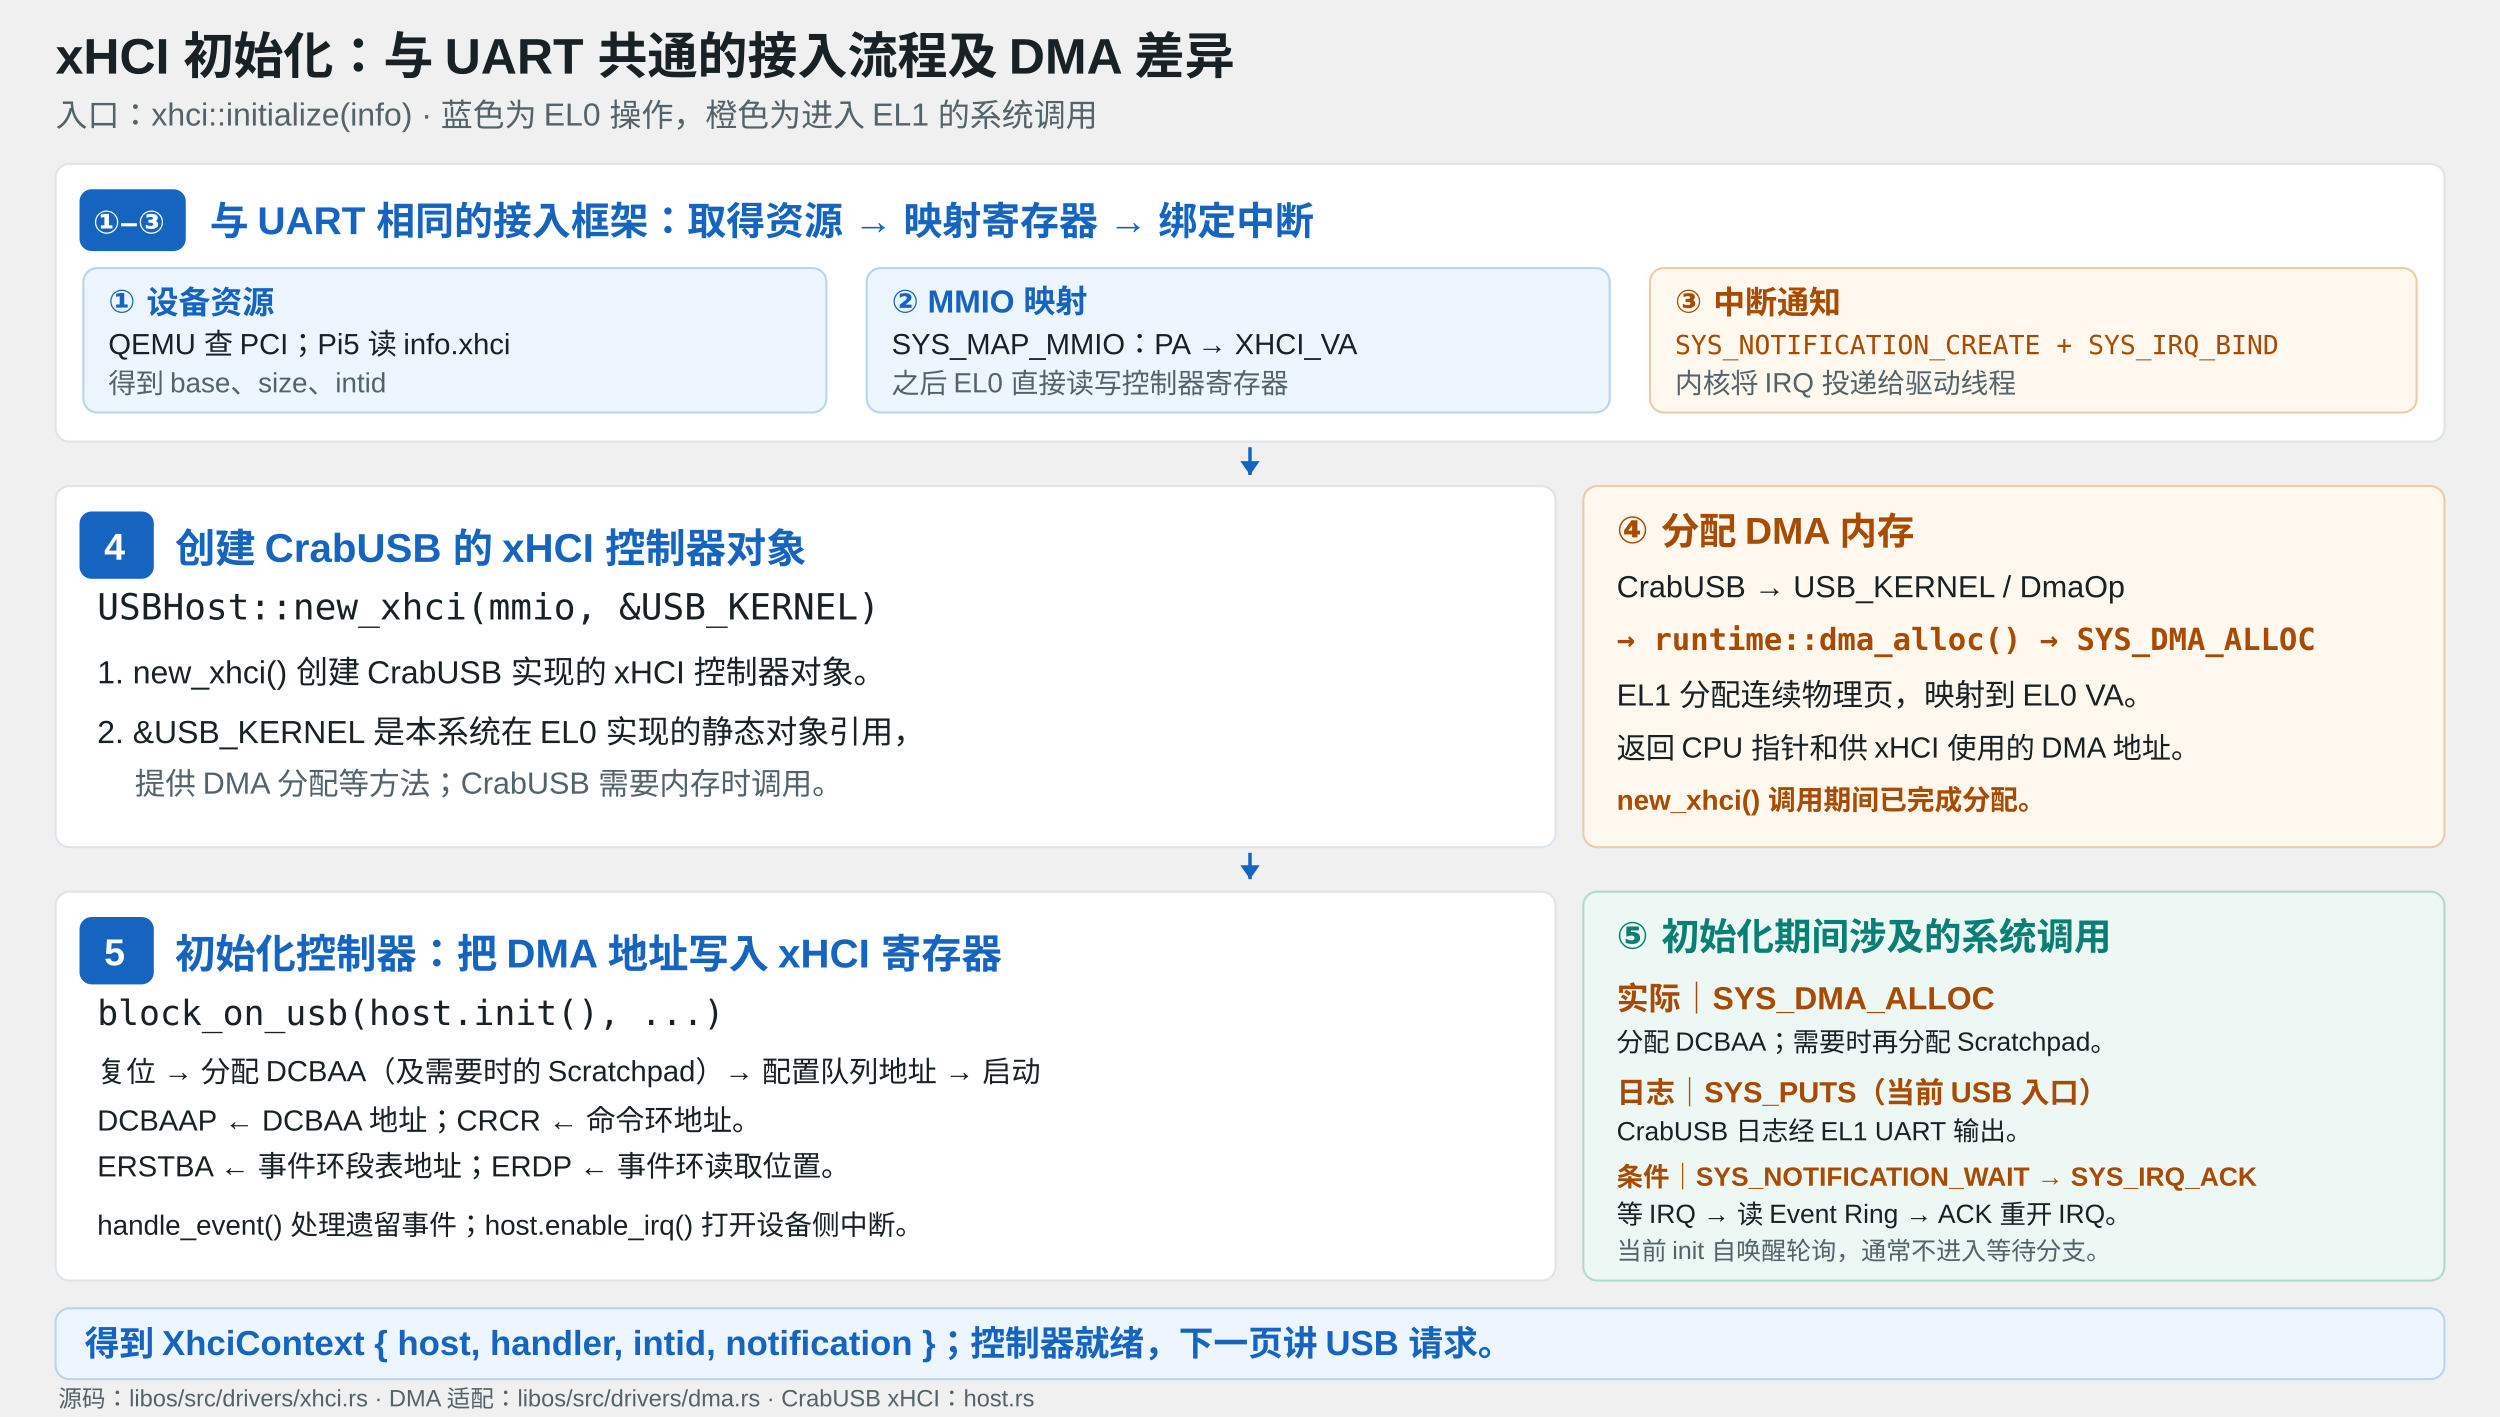
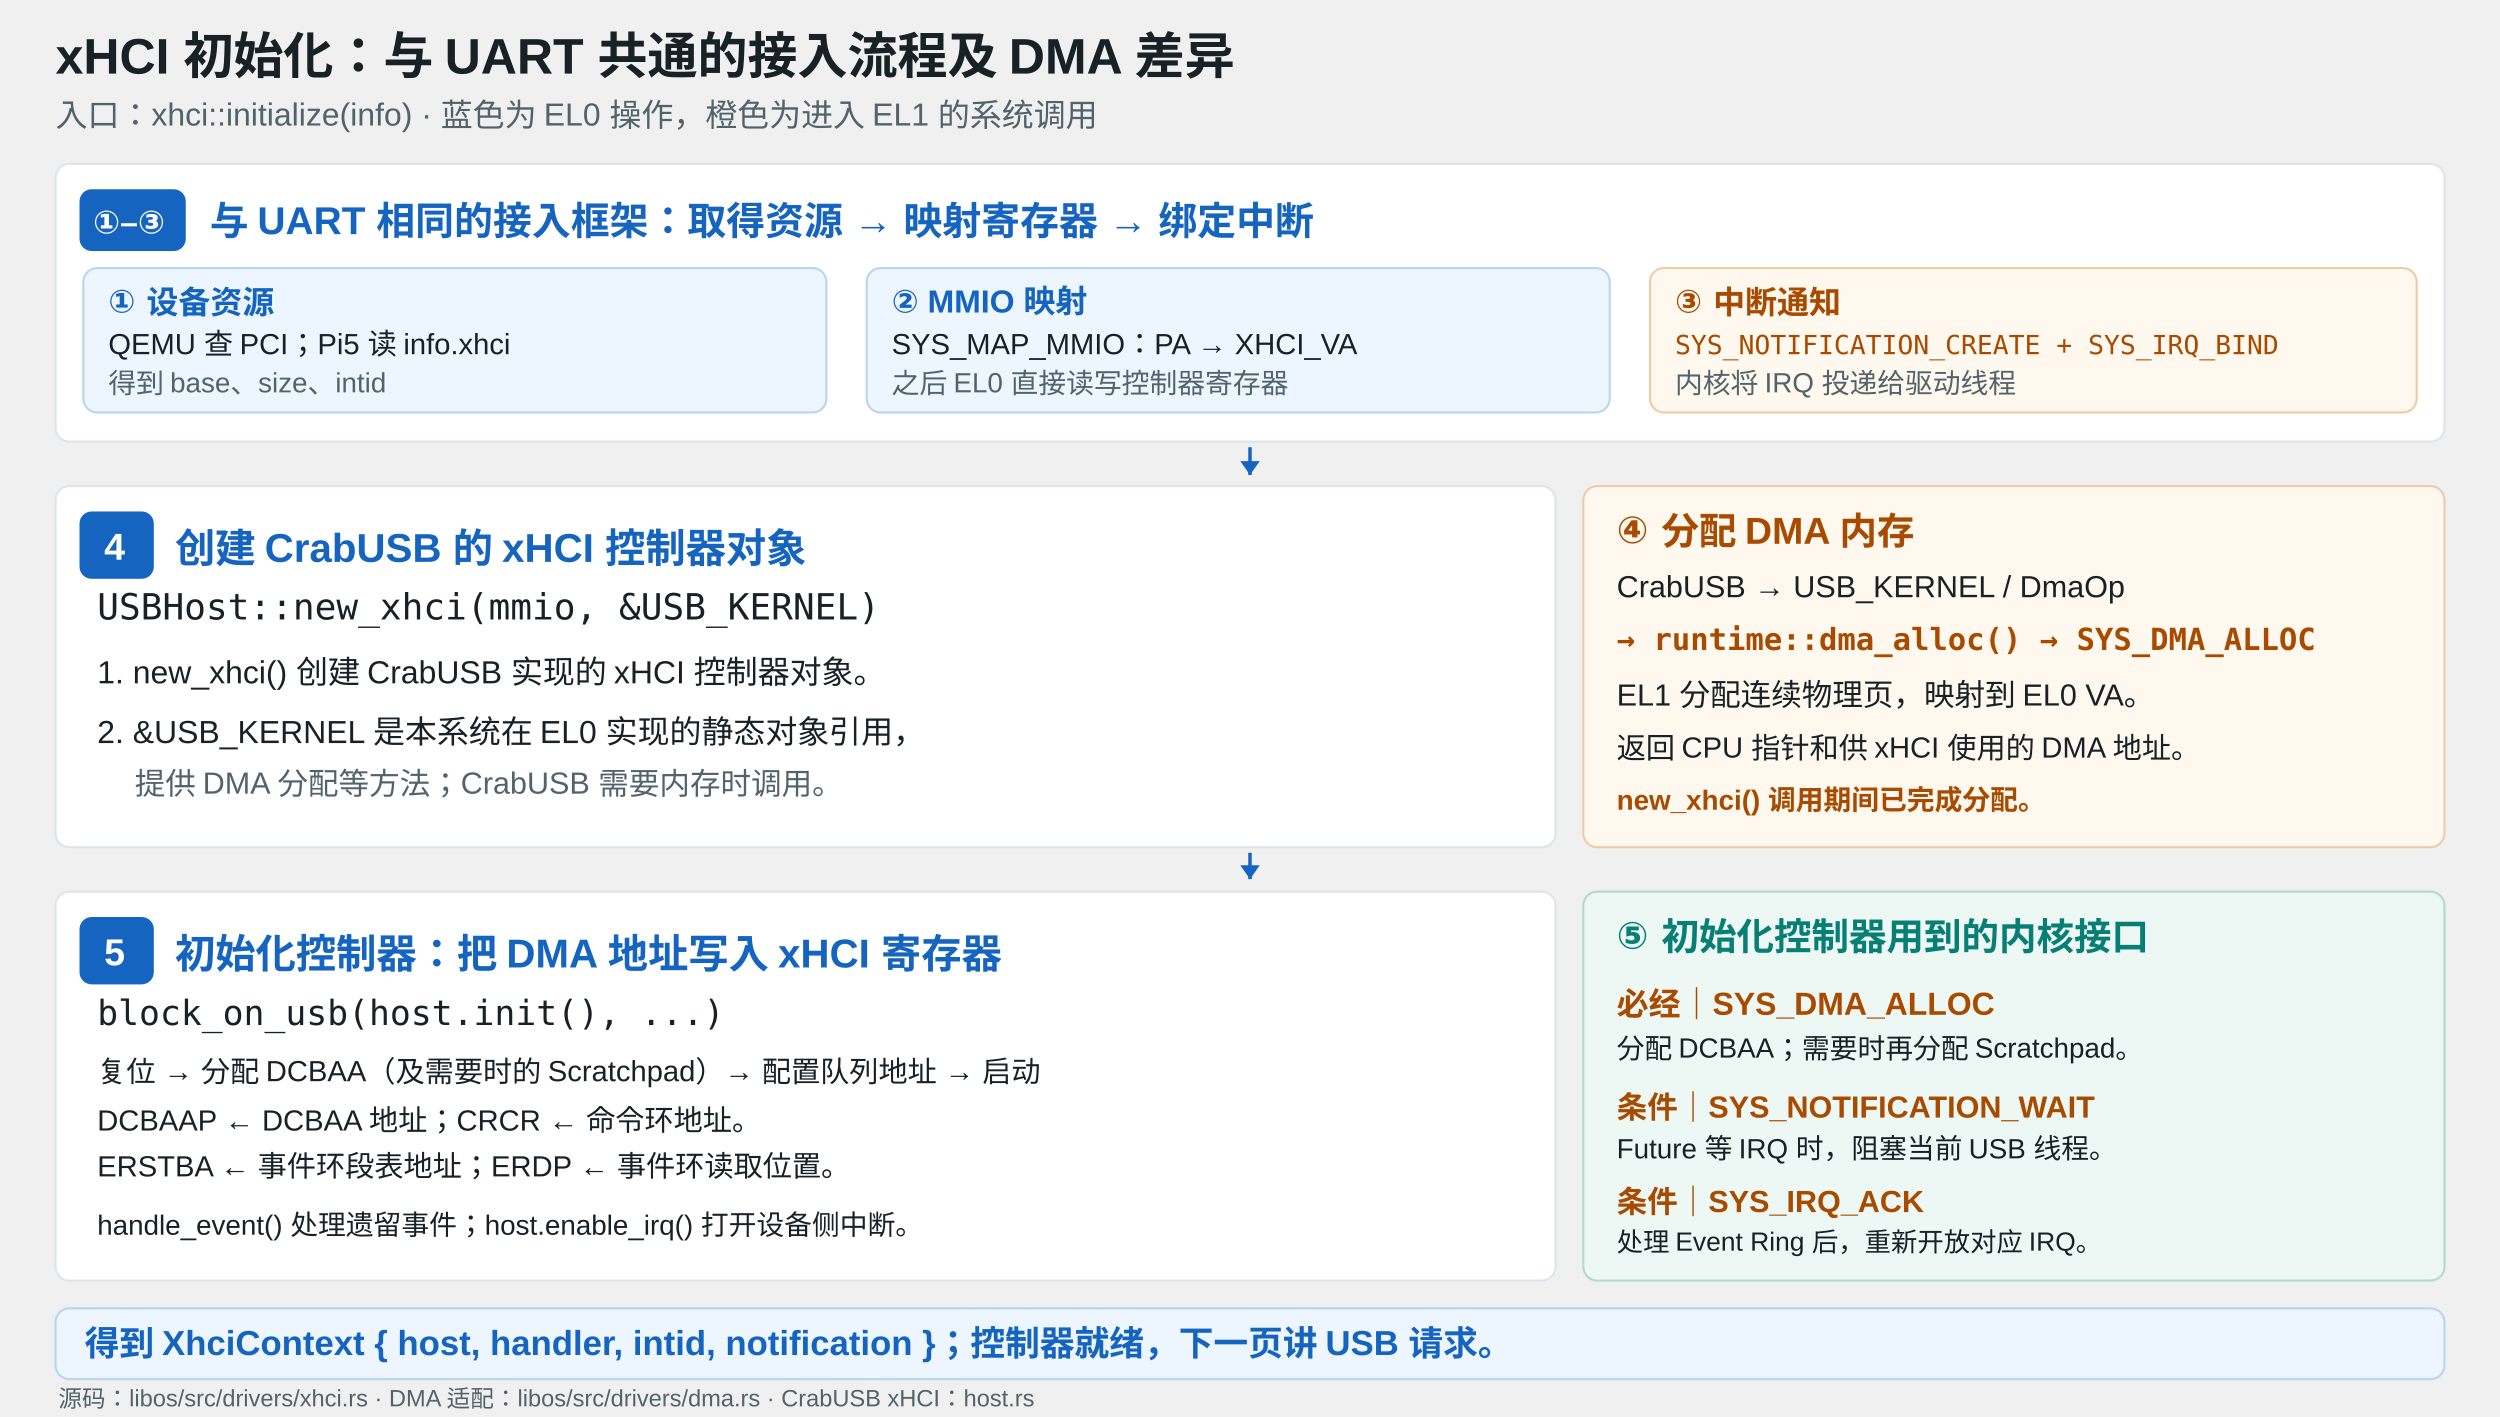
<svg xmlns="http://www.w3.org/2000/svg" width="1800" height="1020" viewBox="0 0 1800 1020" role="img" aria-labelledby="title desc">
  <text x="40" y="53" font-family="PingFang SC, Microsoft YaHei, Arial, sans-serif" font-size="36" font-weight="700" fill="#172126">xHCI 初始化：与 UART 共通的接入流程及 DMA 差异</text>
  <text x="40" y="91" font-family="PingFang SC, Microsoft YaHei, Arial, sans-serif" font-size="23" font-weight="400" fill="#52636b">入口：xhci::initialize(info)  ·  蓝色为 EL0 操作，橙色为进入 EL1 的系统调用</text>
  <rect x="40" y="118" width="1720" height="200" rx="10" fill="#fff" stroke="#dce4ec" stroke-width="1.5" />
  <rect x="58" y="137" width="75" height="43" rx="8" fill="#1565c0" stroke="#1565c0" stroke-width="1.5" />
  <text x="67" y="168" font-family="PingFang SC, Microsoft YaHei, Arial, sans-serif" font-size="23" font-weight="700" fill="#fff">①–③</text>
  <text x="151" y="169" font-family="PingFang SC, Microsoft YaHei, Arial, sans-serif" font-size="28" font-weight="700" fill="#1565c0">与 UART 相同的接入框架：取得资源 → 映射寄存器 → 绑定中断</text>
  <rect x="60" y="193" width="535" height="104" rx="10" fill="#edf5ff" stroke="#b9d4ef" stroke-width="1.5" />
  <text x="78" y="225" font-family="PingFang SC, Microsoft YaHei, Arial, sans-serif" font-size="23" font-weight="700" fill="#1565c0">① 设备资源</text>
  <text x="78" y="255" font-family="PingFang SC, Microsoft YaHei, Arial, sans-serif" font-size="21" font-weight="400" fill="#172126">QEMU 查 PCI；Pi5 读 info.xhci</text>
  <text x="78" y="283" font-family="PingFang SC, Microsoft YaHei, Arial, sans-serif" font-size="20" font-weight="400" fill="#52636b">得到 base、size、intid</text>
  <rect x="624" y="193" width="535" height="104" rx="10" fill="#edf5ff" stroke="#b9d4ef" stroke-width="1.5" />
  <text x="642" y="225" font-family="PingFang SC, Microsoft YaHei, Arial, sans-serif" font-size="23" font-weight="700" fill="#1565c0">② MMIO 映射</text>
  <text x="642" y="255" font-family="PingFang SC, Microsoft YaHei, Arial, sans-serif" font-size="21" font-weight="400" fill="#172126">SYS_MAP_MMIO：PA → XHCI_VA</text>
  <text x="642" y="283" font-family="PingFang SC, Microsoft YaHei, Arial, sans-serif" font-size="20" font-weight="400" fill="#52636b">之后 EL0 直接读写控制器寄存器</text>
  <rect x="1188" y="193" width="552" height="104" rx="10" fill="#fff8ee" stroke="#edcba7" stroke-width="1.5" />
  <text x="1206" y="225" font-family="PingFang SC, Microsoft YaHei, Arial, sans-serif" font-size="23" font-weight="700" fill="#a84b00">③ 中断通知</text>
  <text x="1206" y="255" font-family="Menlo, Consolas, PingFang SC, Microsoft YaHei, monospace" font-size="19" font-weight="400" fill="#a84b00">SYS_NOTIFICATION_CREATE + SYS_IRQ_BIND</text>
  <text x="1206" y="283" font-family="PingFang SC, Microsoft YaHei, Arial, sans-serif" font-size="20" font-weight="400" fill="#52636b">内核将 IRQ 投递给驱动线程</text>
  <line x1="900" y1="322" x2="900" y2="342" stroke="#1565c0" stroke-width="2.5" />
  <polygon points="900,342 893,332 907,332" fill="#1565c0" />
  <rect x="40" y="350" width="1080" height="260" rx="10" fill="#fff" stroke="#dce4ec" stroke-width="1.5" />
  <rect x="58" y="369" width="52" height="47" rx="8" fill="#1565c0" stroke="#1565c0" stroke-width="1.5" />
  <text x="75" y="403" font-family="PingFang SC, Microsoft YaHei, Arial, sans-serif" font-size="27" font-weight="700" fill="#fff">4</text>
  <text x="126" y="405" font-family="PingFang SC, Microsoft YaHei, Arial, sans-serif" font-size="29" font-weight="700" fill="#1565c0">创建 CrabUSB 的 xHCI 控制器对象</text>
  <text x="70" y="446" font-family="Menlo, Consolas, PingFang SC, Microsoft YaHei, monospace" font-size="26" font-weight="400" fill="#172126">USBHost::new_xhci(mmio, &amp;USB_KERNEL)</text>
  <text x="70" y="492" font-family="PingFang SC, Microsoft YaHei, Arial, sans-serif" font-size="23" font-weight="400" fill="#172126">1. new_xhci() 创建 CrabUSB 实现的 xHCI 控制器对象。</text>
  <text x="70" y="535" font-family="PingFang SC, Microsoft YaHei, Arial, sans-serif" font-size="23" font-weight="400" fill="#172126">2. &amp;USB_KERNEL 是本系统在 EL0 实现的静态对象引用，</text>
  <text x="97" y="572" font-family="PingFang SC, Microsoft YaHei, Arial, sans-serif" font-size="22" font-weight="400" fill="#52636b">提供 DMA 分配等方法；CrabUSB 需要内存时调用。</text>
  <rect x="1140" y="350" width="620" height="260" rx="10" fill="#fff8ee" stroke="#edcba7" stroke-width="1.5" />
  <text x="1164" y="391" font-family="PingFang SC, Microsoft YaHei, Arial, sans-serif" font-size="27" font-weight="700" fill="#a84b00">④ 分配 DMA 内存</text>
  <text x="1164" y="430" font-family="PingFang SC, Microsoft YaHei, Arial, sans-serif" font-size="22" font-weight="400" fill="#172126">CrabUSB → USB_KERNEL / DmaOp</text>
  <text x="1164" y="468" font-family="Menlo, Consolas, PingFang SC, Microsoft YaHei, monospace" font-size="22" font-weight="700" fill="#a84b00">→ runtime::dma_alloc() → SYS_DMA_ALLOC</text>
  <text x="1164" y="508" font-family="PingFang SC, Microsoft YaHei, Arial, sans-serif" font-size="22" font-weight="400" fill="#172126">EL1 分配连续物理页，映射到 EL0 VA。</text>
  <text x="1164" y="546" font-family="PingFang SC, Microsoft YaHei, Arial, sans-serif" font-size="21" font-weight="400" fill="#172126">返回 CPU 指针和供 xHCI 使用的 DMA 地址。</text>
  <text x="1164" y="583" font-family="PingFang SC, Microsoft YaHei, Arial, sans-serif" font-size="20" font-weight="700" fill="#a84b00">new_xhci() 调用期间已完成分配。</text>
  <line x1="900" y1="614" x2="900" y2="633" stroke="#1565c0" stroke-width="2.5" />
  <polygon points="900,633 893,623 907,623" fill="#1565c0" />
  <rect x="40" y="642" width="1080" height="280" rx="10" fill="#fff" stroke="#dce4ec" stroke-width="1.5" />
  <rect x="58" y="661" width="52" height="47" rx="8" fill="#1565c0" stroke="#1565c0" stroke-width="1.5" />
  <text x="75" y="695" font-family="PingFang SC, Microsoft YaHei, Arial, sans-serif" font-size="27" font-weight="700" fill="#fff">5</text>
  <text x="126" y="697" font-family="PingFang SC, Microsoft YaHei, Arial, sans-serif" font-size="29" font-weight="700" fill="#1565c0">初始化控制器：把 DMA 地址写入 xHCI 寄存器</text>
  <text x="70" y="738" font-family="Menlo, Consolas, PingFang SC, Microsoft YaHei, monospace" font-size="25" font-weight="400" fill="#172126">block_on_usb(host.init(), ...)</text>
  <text x="70" y="779" font-family="PingFang SC, Microsoft YaHei, Arial, sans-serif" font-size="21" font-weight="400" fill="#172126">复位 → 分配 DCBAA（及需要时的 Scratchpad）→ 配置队列地址 → 启动</text>
  <text x="70" y="814" font-family="PingFang SC, Microsoft YaHei, Arial, sans-serif" font-size="21" font-weight="400" fill="#172126">DCBAAP ← DCBAA 地址；CRCR ← 命令环地址。</text>
  <text x="70" y="847" font-family="PingFang SC, Microsoft YaHei, Arial, sans-serif" font-size="21" font-weight="400" fill="#172126">ERSTBA ← 事件环段表地址；ERDP ← 事件环读取位置。</text>
  <text x="70" y="889" font-family="PingFang SC, Microsoft YaHei, Arial, sans-serif" font-size="20" font-weight="400" fill="#172126">handle_event() 处理遗留事件；host.enable_irq() 打开设备侧中断。</text>
  <rect x="1140" y="642" width="620" height="280" rx="10" fill="#edf8f5" stroke="#b3d8ce" stroke-width="1.5" />
-   <text x="1164" y="683" font-family="PingFang SC, Microsoft YaHei, Arial, sans-serif" font-size="27" font-weight="700" fill="#087f75">⑤ 初始化期间涉及的系统调用</text>
-   <text x="1164" y="727" font-family="PingFang SC, Microsoft YaHei, Arial, sans-serif" font-size="23" font-weight="700" fill="#a84b00">实际｜SYS_DMA_ALLOC</text>
-   <text x="1164" y="757" font-family="PingFang SC, Microsoft YaHei, Arial, sans-serif" font-size="19" font-weight="400" fill="#172126">分配 DCBAA；需要时再分配 Scratchpad。</text>
-   <text x="1164" y="794" font-family="PingFang SC, Microsoft YaHei, Arial, sans-serif" font-size="21" font-weight="700" fill="#a84b00">日志｜SYS_PUTS（当前 USB 入口）</text>
-   <text x="1164" y="821" font-family="PingFang SC, Microsoft YaHei, Arial, sans-serif" font-size="19" font-weight="400" fill="#172126">CrabUSB 日志经 EL1 UART 输出。</text>
-   <text x="1164" y="854" font-family="PingFang SC, Microsoft YaHei, Arial, sans-serif" font-size="19" font-weight="700" fill="#a84b00">条件｜SYS_NOTIFICATION_WAIT → SYS_IRQ_ACK</text>
-   <text x="1164" y="881" font-family="PingFang SC, Microsoft YaHei, Arial, sans-serif" font-size="19" font-weight="400" fill="#172126">等 IRQ → 读 Event Ring → ACK 重开 IRQ。</text>
-   <text x="1164" y="907" font-family="PingFang SC, Microsoft YaHei, Arial, sans-serif" font-size="18" font-weight="400" fill="#52636b">当前 init 自唤醒轮询，通常不进入等待分支。</text>
+   <text x="1164" y="683" font-family="PingFang SC, Microsoft YaHei, Arial, sans-serif" font-size="27" font-weight="700" fill="#087f75">⑤ 初始化控制器用到的内核接口</text>
+   <text x="1164" y="731" font-family="PingFang SC, Microsoft YaHei, Arial, sans-serif" font-size="23" font-weight="700" fill="#a84b00">必经｜SYS_DMA_ALLOC</text>
+   <text x="1164" y="762" font-family="PingFang SC, Microsoft YaHei, Arial, sans-serif" font-size="20" font-weight="400" fill="#172126">分配 DCBAA；需要时再分配 Scratchpad。</text>
+   <text x="1164" y="805" font-family="PingFang SC, Microsoft YaHei, Arial, sans-serif" font-size="22" font-weight="700" fill="#a84b00">条件｜SYS_NOTIFICATION_WAIT</text>
+   <text x="1164" y="834" font-family="PingFang SC, Microsoft YaHei, Arial, sans-serif" font-size="20" font-weight="400" fill="#172126">Future 等 IRQ 时，阻塞当前 USB 线程。</text>
+   <text x="1164" y="873" font-family="PingFang SC, Microsoft YaHei, Arial, sans-serif" font-size="22" font-weight="700" fill="#a84b00">条件｜SYS_IRQ_ACK</text>
+   <text x="1164" y="901" font-family="PingFang SC, Microsoft YaHei, Arial, sans-serif" font-size="19" font-weight="400" fill="#172126">处理 Event Ring 后，重新开放对应 IRQ。</text>
  <rect x="40" y="942" width="1720" height="51" rx="10" fill="#edf5ff" stroke="#b9d4ef" stroke-width="1.5" />
  <text x="61" y="976" font-family="PingFang SC, Microsoft YaHei, Arial, sans-serif" font-size="25" font-weight="700" fill="#1565c0">得到 XhciContext { host, handler, intid, notification }；控制器就绪，下一页讲 USB 请求。</text>
  <text x="42" y="1013" font-family="PingFang SC, Microsoft YaHei, Arial, sans-serif" font-size="17" font-weight="400" fill="#52636b">源码：libos/src/drivers/xhci.rs · DMA 适配：libos/src/drivers/dma.rs · CrabUSB xHCI：host.rs</text>
</svg>
